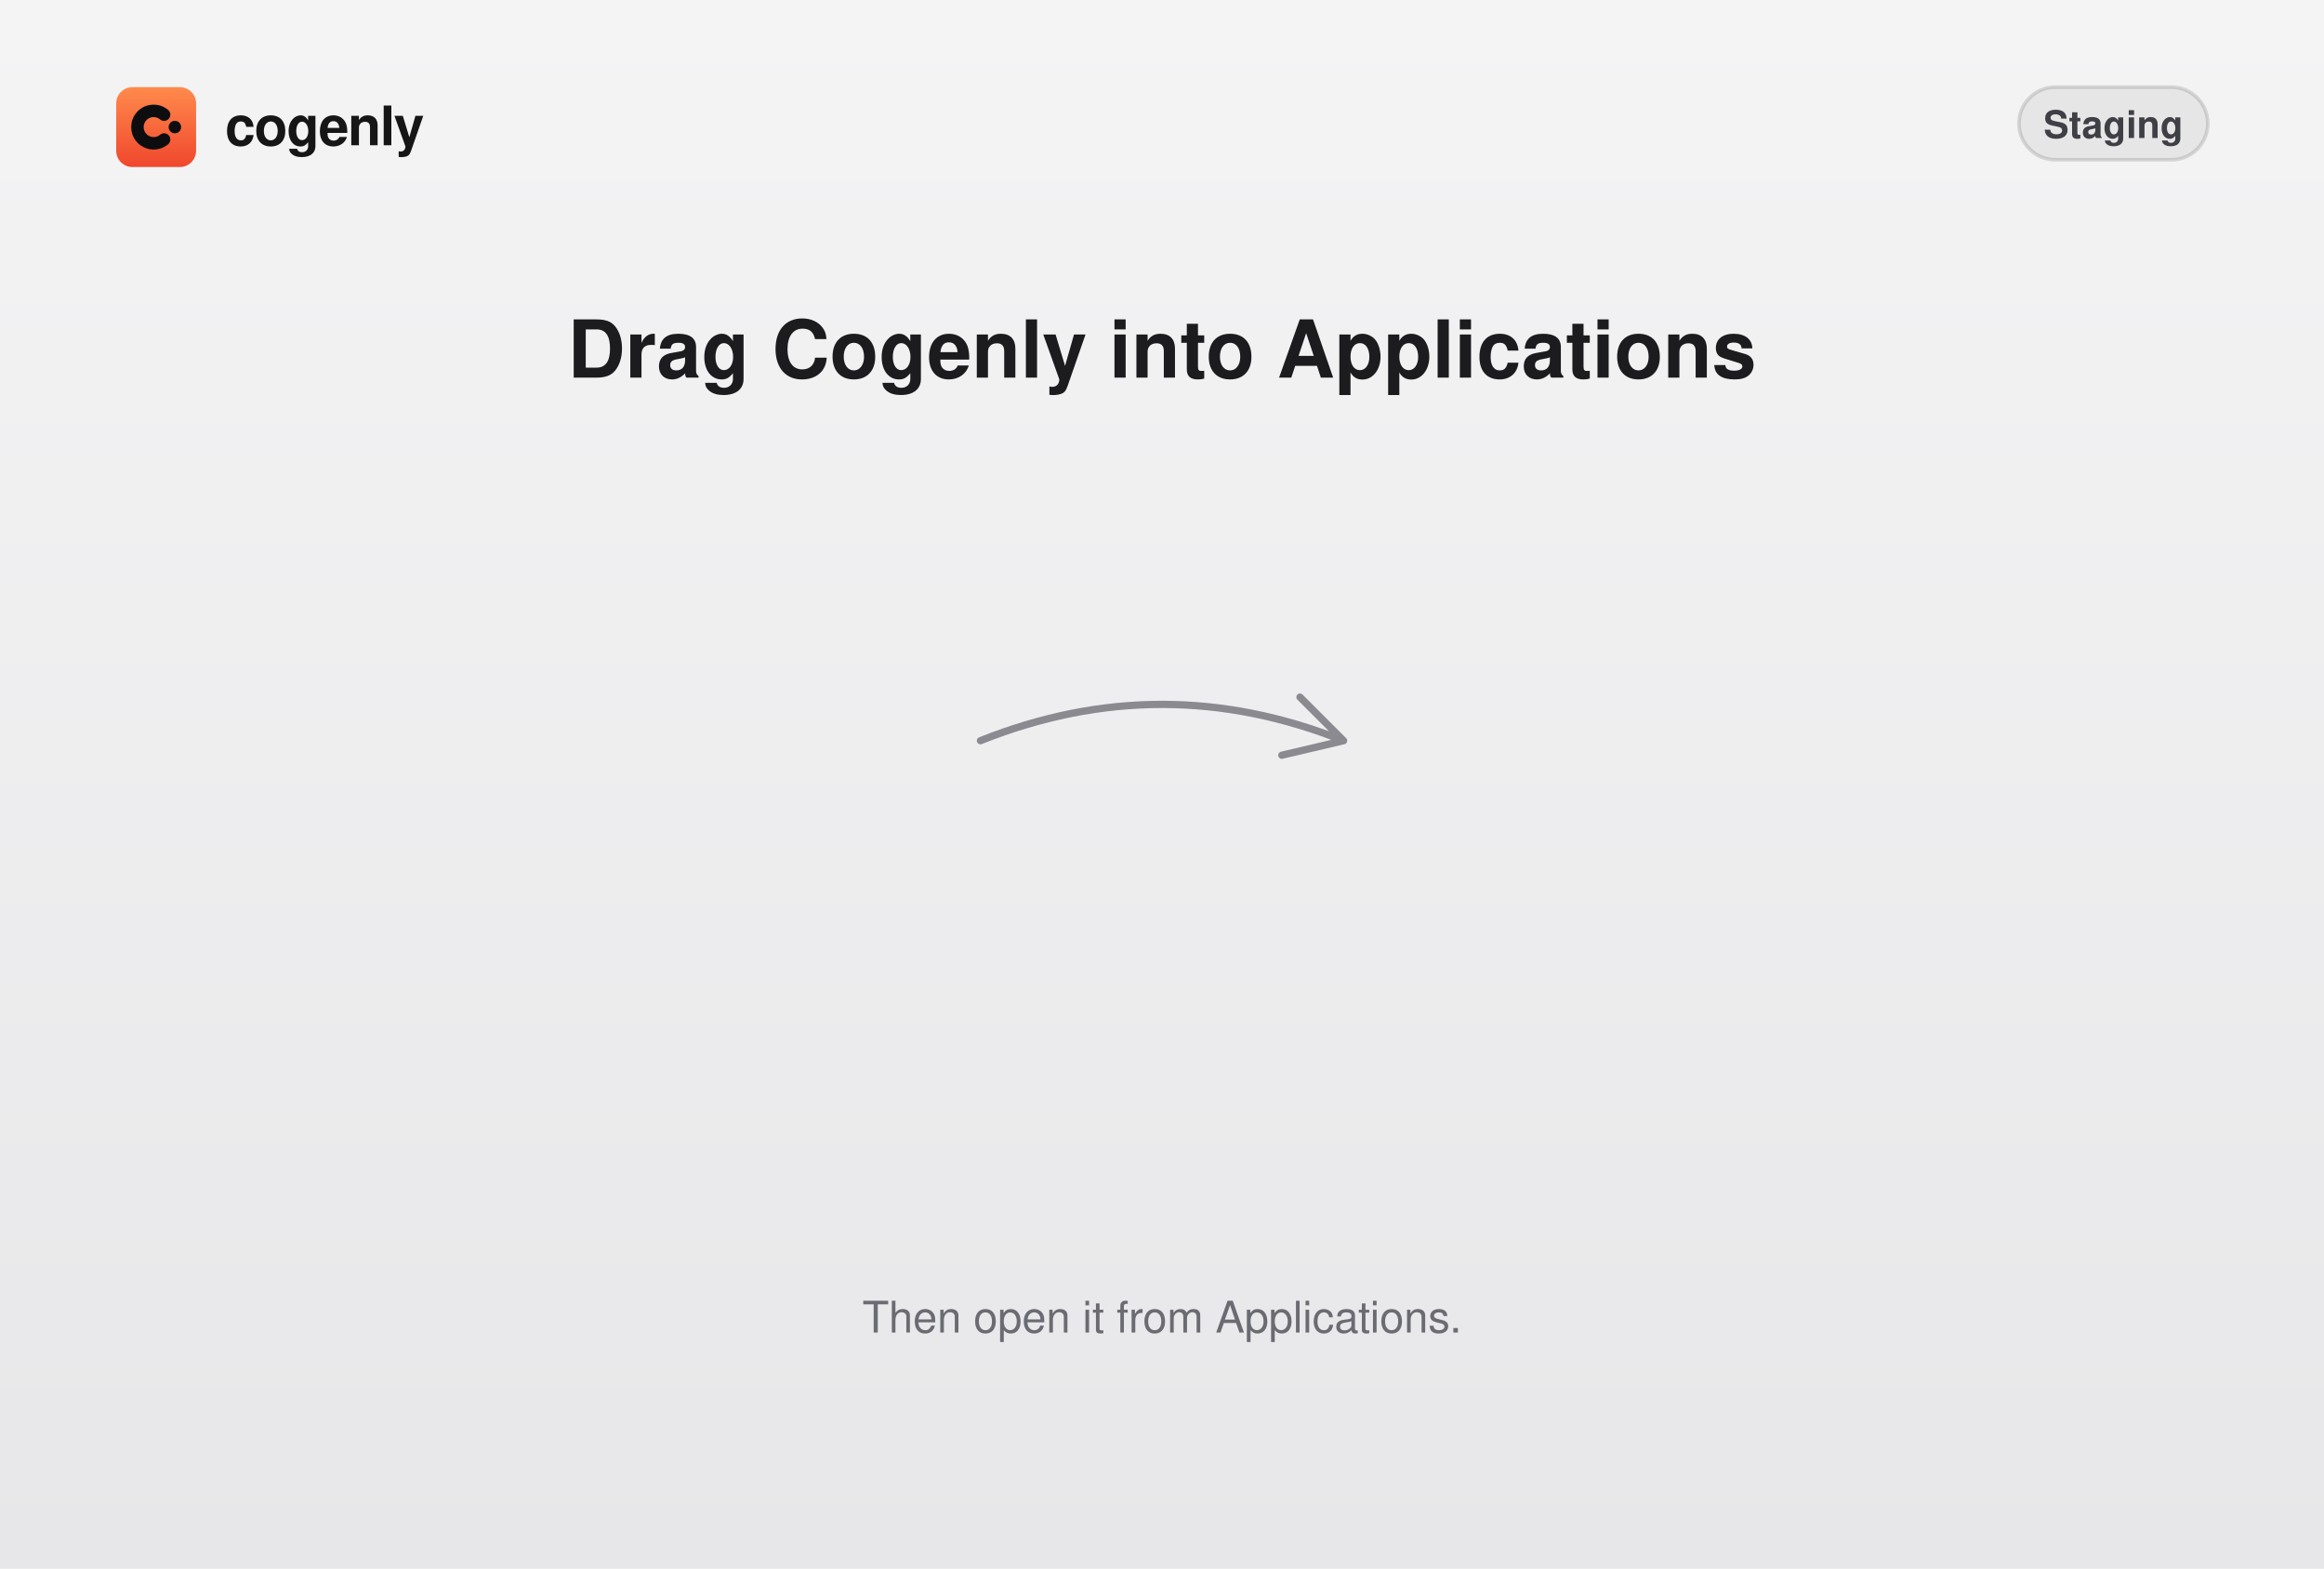
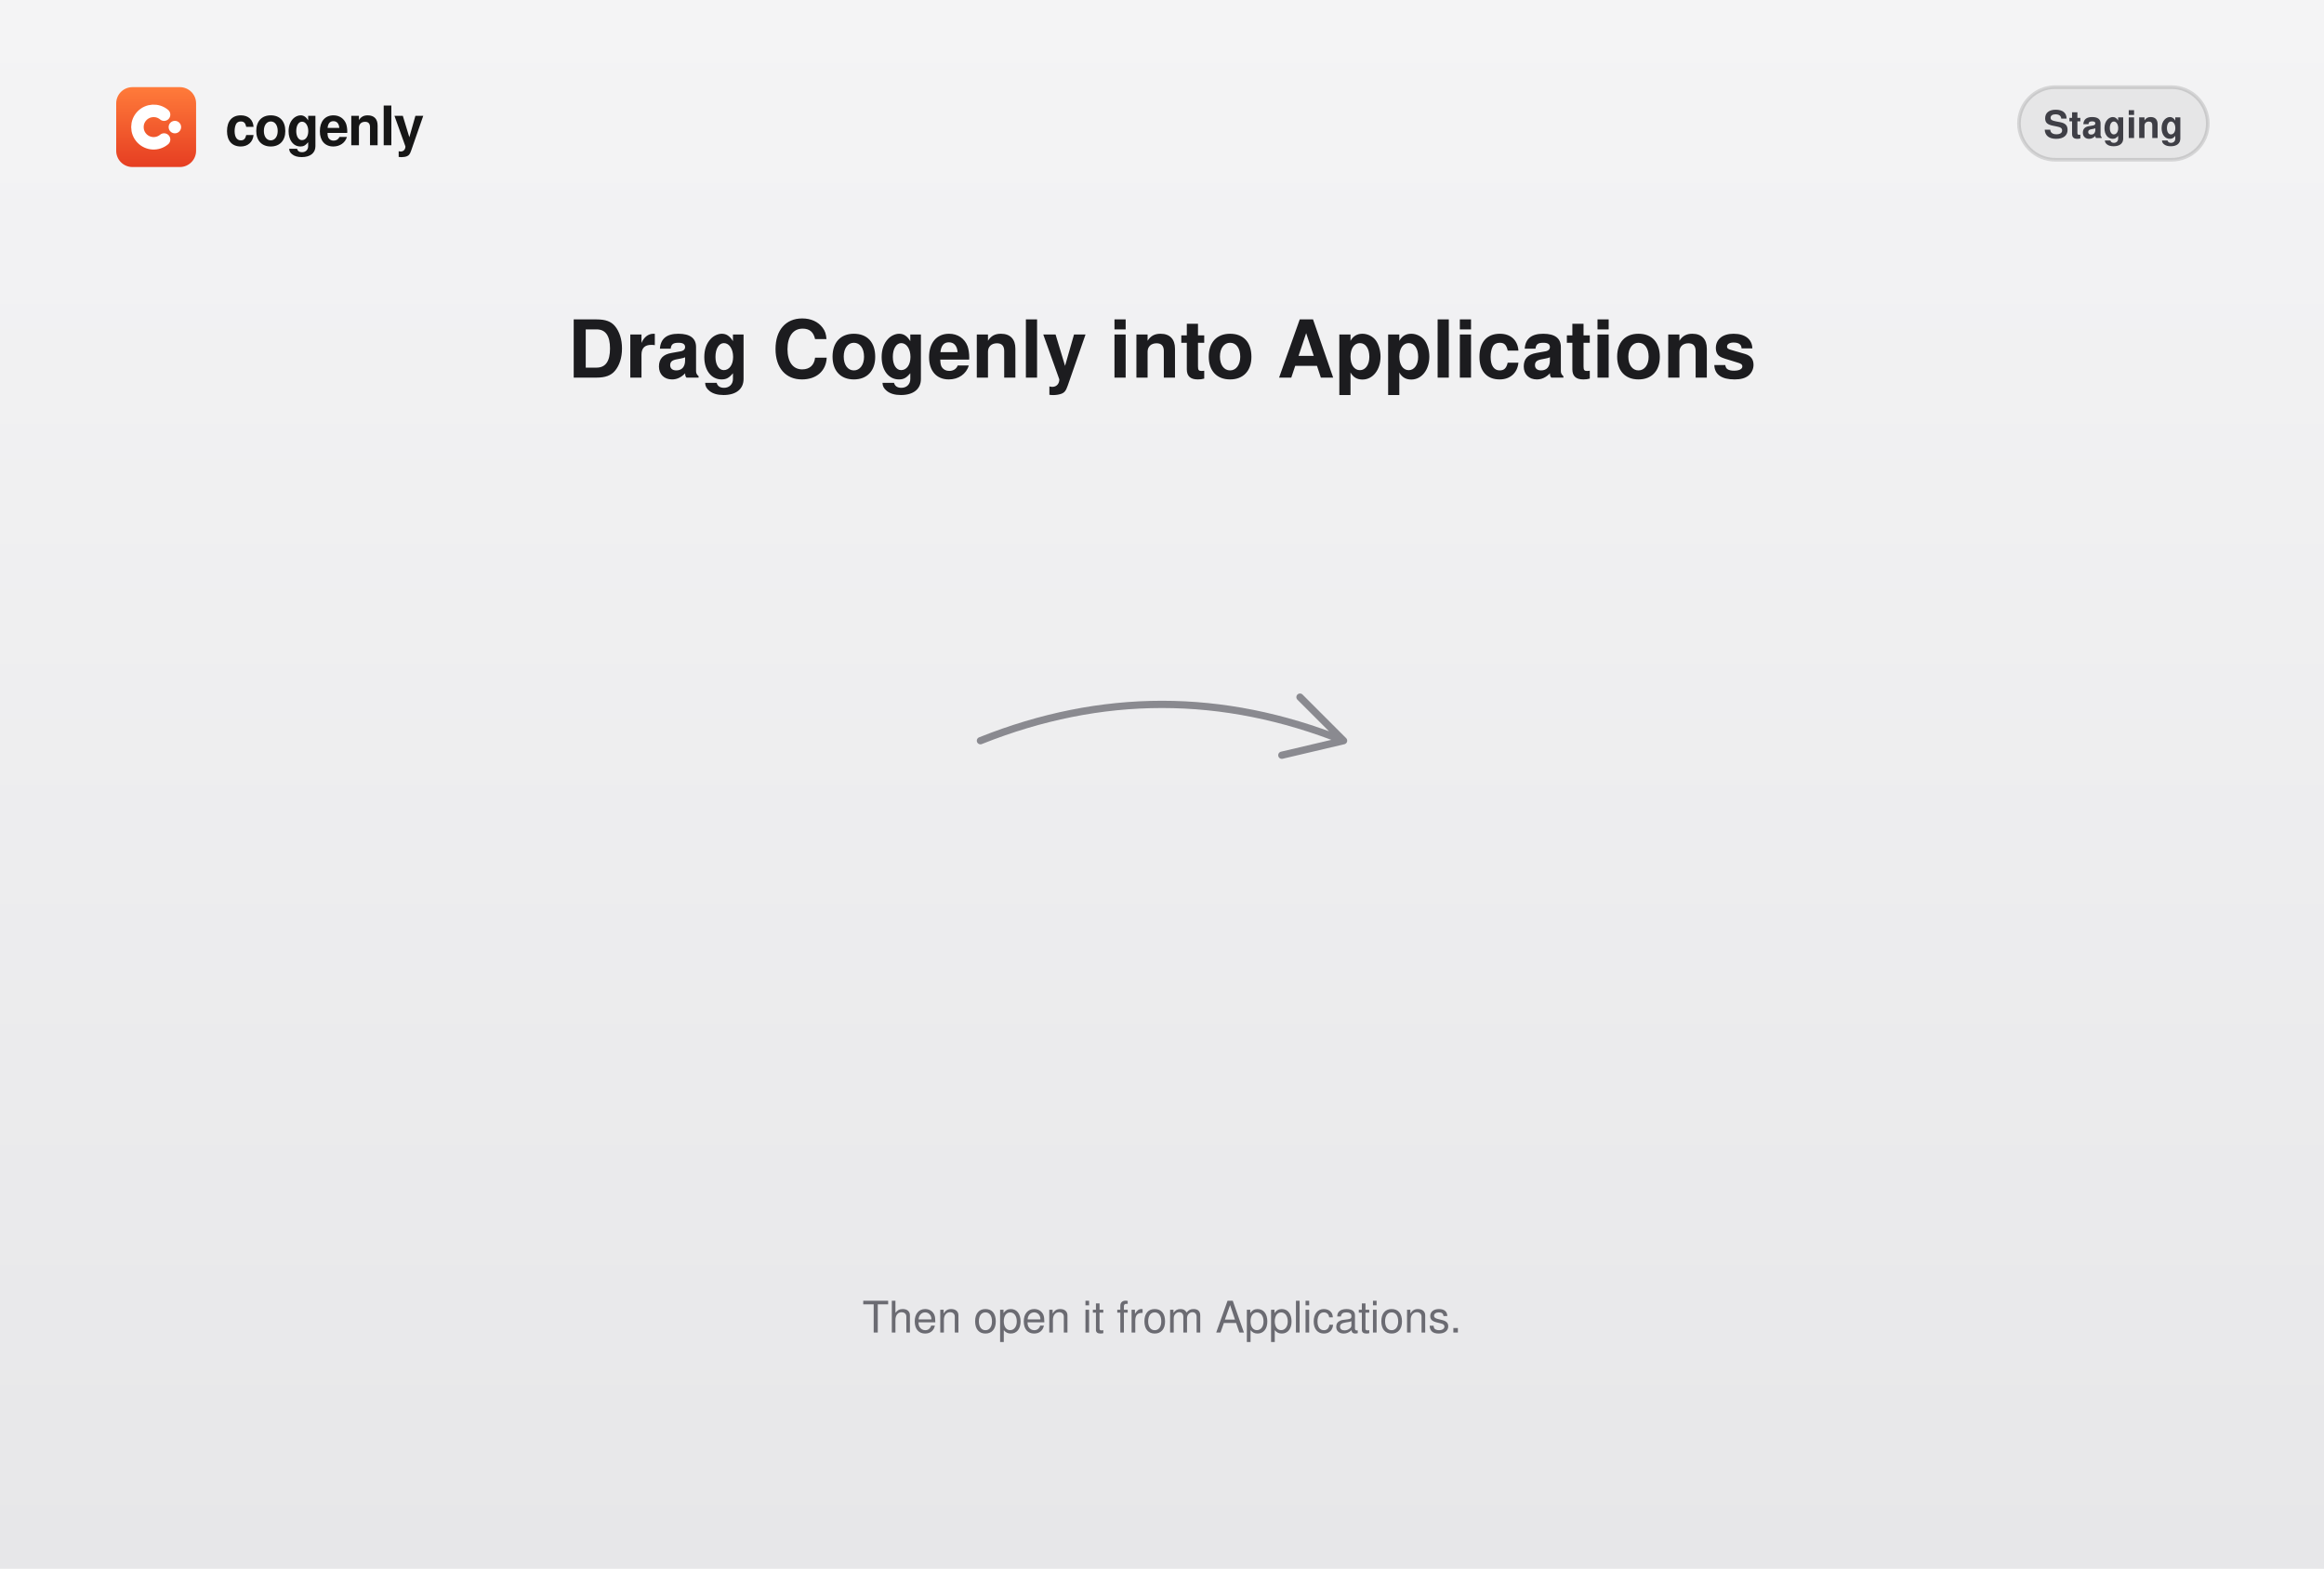
<svg xmlns="http://www.w3.org/2000/svg" width="1280" height="864" viewBox="0 0 640 432">
  <defs>
    <linearGradient id="bg" x1="0" y1="0" x2="0" y2="1">
      <stop stop-color="#F4F4F5" />
      <stop offset="1" stop-color="#E7E7E9" />
    </linearGradient>
  </defs>
  <rect width="640" height="432" fill="url(#bg)" />
  <svg x="32" y="24" width="22" height="22" viewBox="0 0 128 128">
    <defs>
      <linearGradient id="ember" x1="64" y1="0" x2="64" y2="128" gradientUnits="userSpaceOnUse">
-         <stop stop-color="#FF8A4C" />
-         <stop offset="1" stop-color="#F0472D" />
+         <stop stop-color="#FF7B3A" />
+         <stop offset="1" stop-color="#E63E22" />
      </linearGradient>
    </defs>
    <rect width="128" height="128" rx="26" fill="url(#ember)" />
-     <path d="M76.71 44.08A26 26 0 1 0 76.71 83.92" stroke="#0D0D0F" stroke-width="20" stroke-linecap="round" fill="none" />
-     <circle cx="94" cy="64" r="10" fill="#0D0D0F" />
+     <path d="M76.71 44.08A26 26 0 1 0 76.71 83.92" stroke="#FFFFFF" stroke-width="20" stroke-linecap="round" fill="none" />
+     <circle cx="94" cy="64" r="10" fill="#FFFFFF" />
  </svg>
  <text x="62" y="40" fill="#161616" font-family="Helvetica" font-size="15" font-weight="700" letter-spacing="-0.3">cogenly</text>
  <rect x="556" y="24" width="52" height="20" rx="10" fill="#161616" fill-opacity="0.06" stroke="#161616" stroke-opacity="0.14" />
  <text x="582" y="38" fill="#3F3F46" font-family="Helvetica" font-size="10.5" font-weight="600" text-anchor="middle">Staging</text>
  <text x="320" y="104" fill="#1C1C1F" font-family="Helvetica" font-size="22" font-weight="700" text-anchor="middle">Drag Cogenly into Applications</text>
  <path d="M270 204Q320 184 370 204M358 192L370 204L353 208" stroke="#8A8A90" stroke-width="2" fill="none" stroke-linecap="round" stroke-linejoin="round" />
  <text x="320" y="367" fill="#6B6B72" font-family="Helvetica" font-size="12" text-anchor="middle">Then open it from Applications.</text>
</svg>
